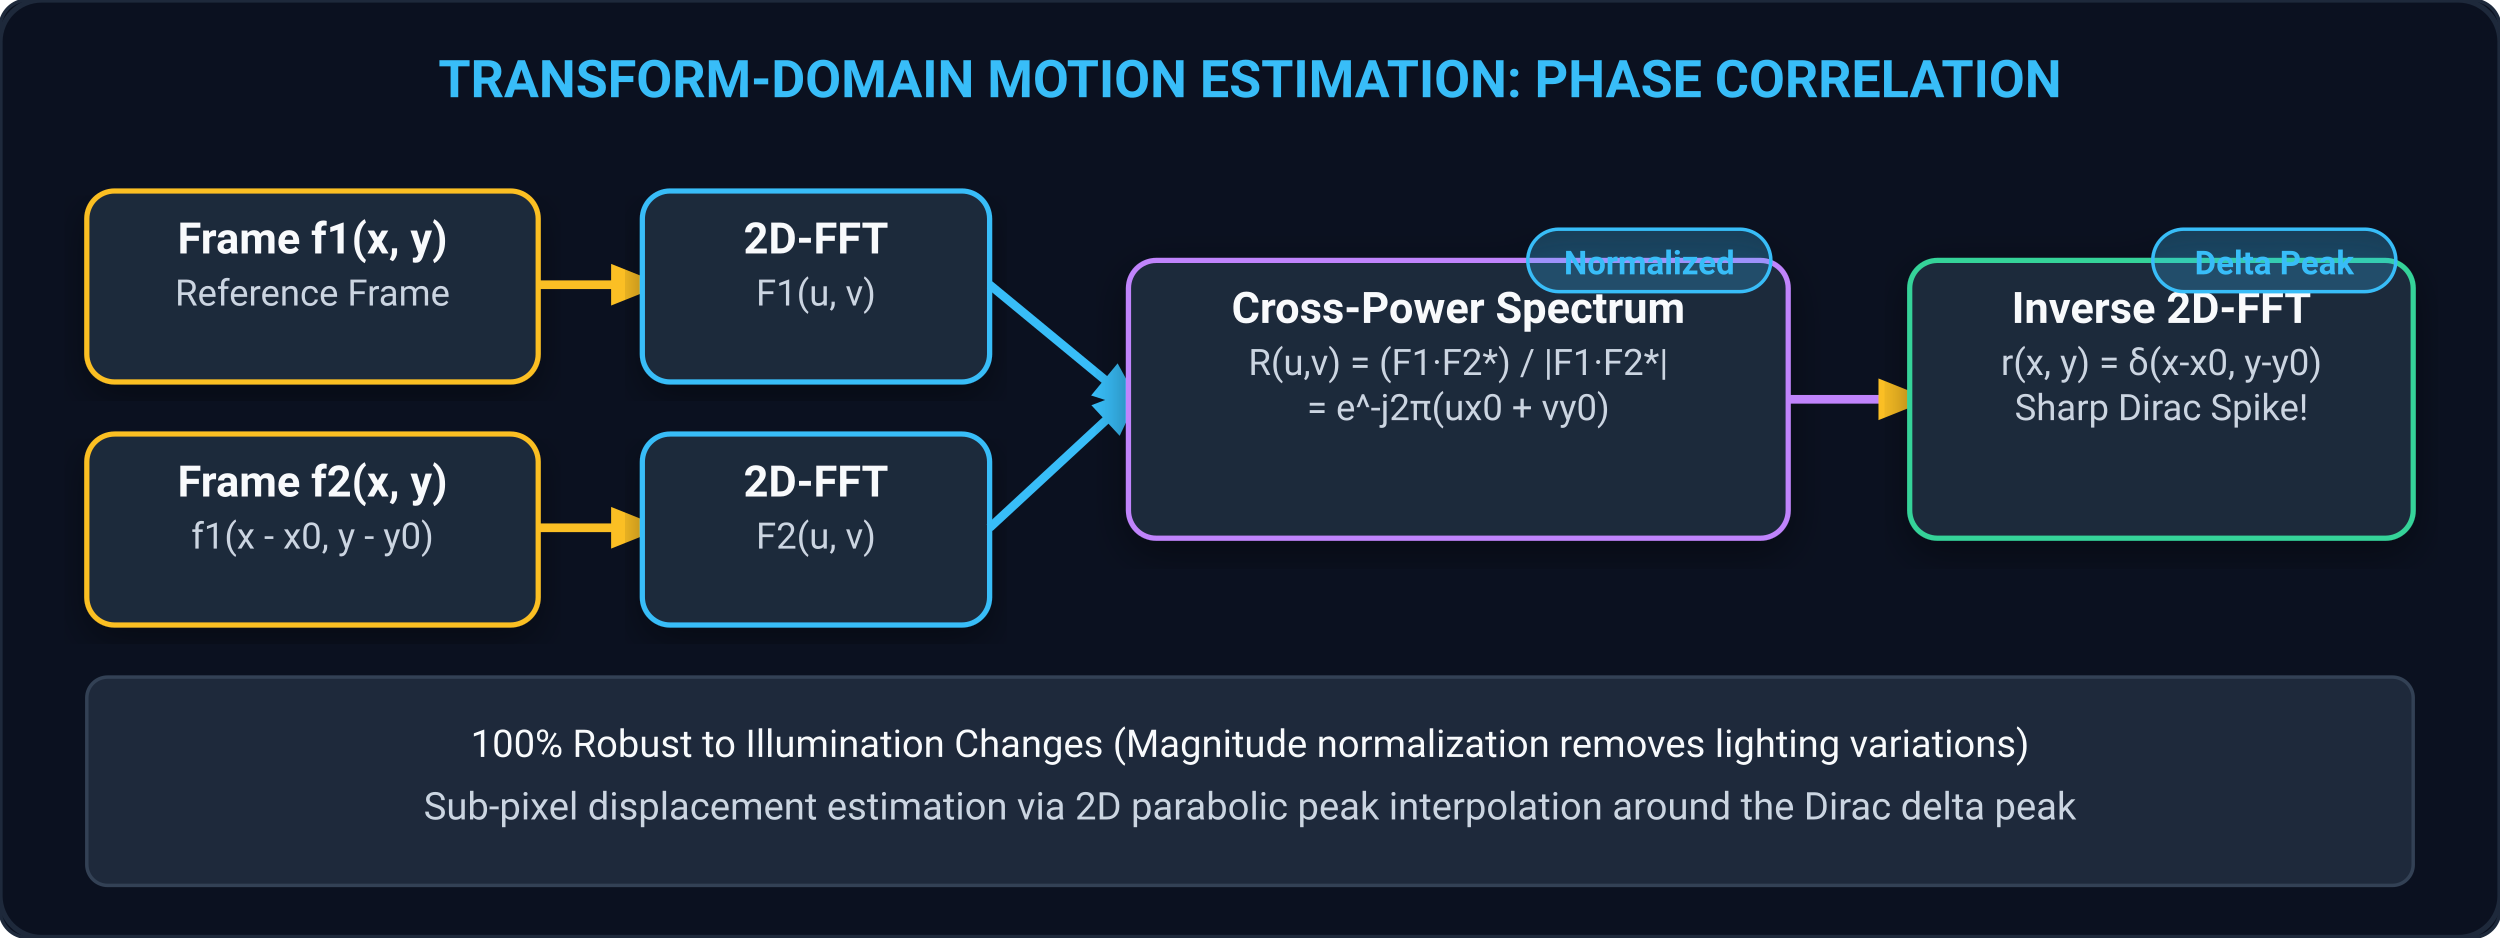
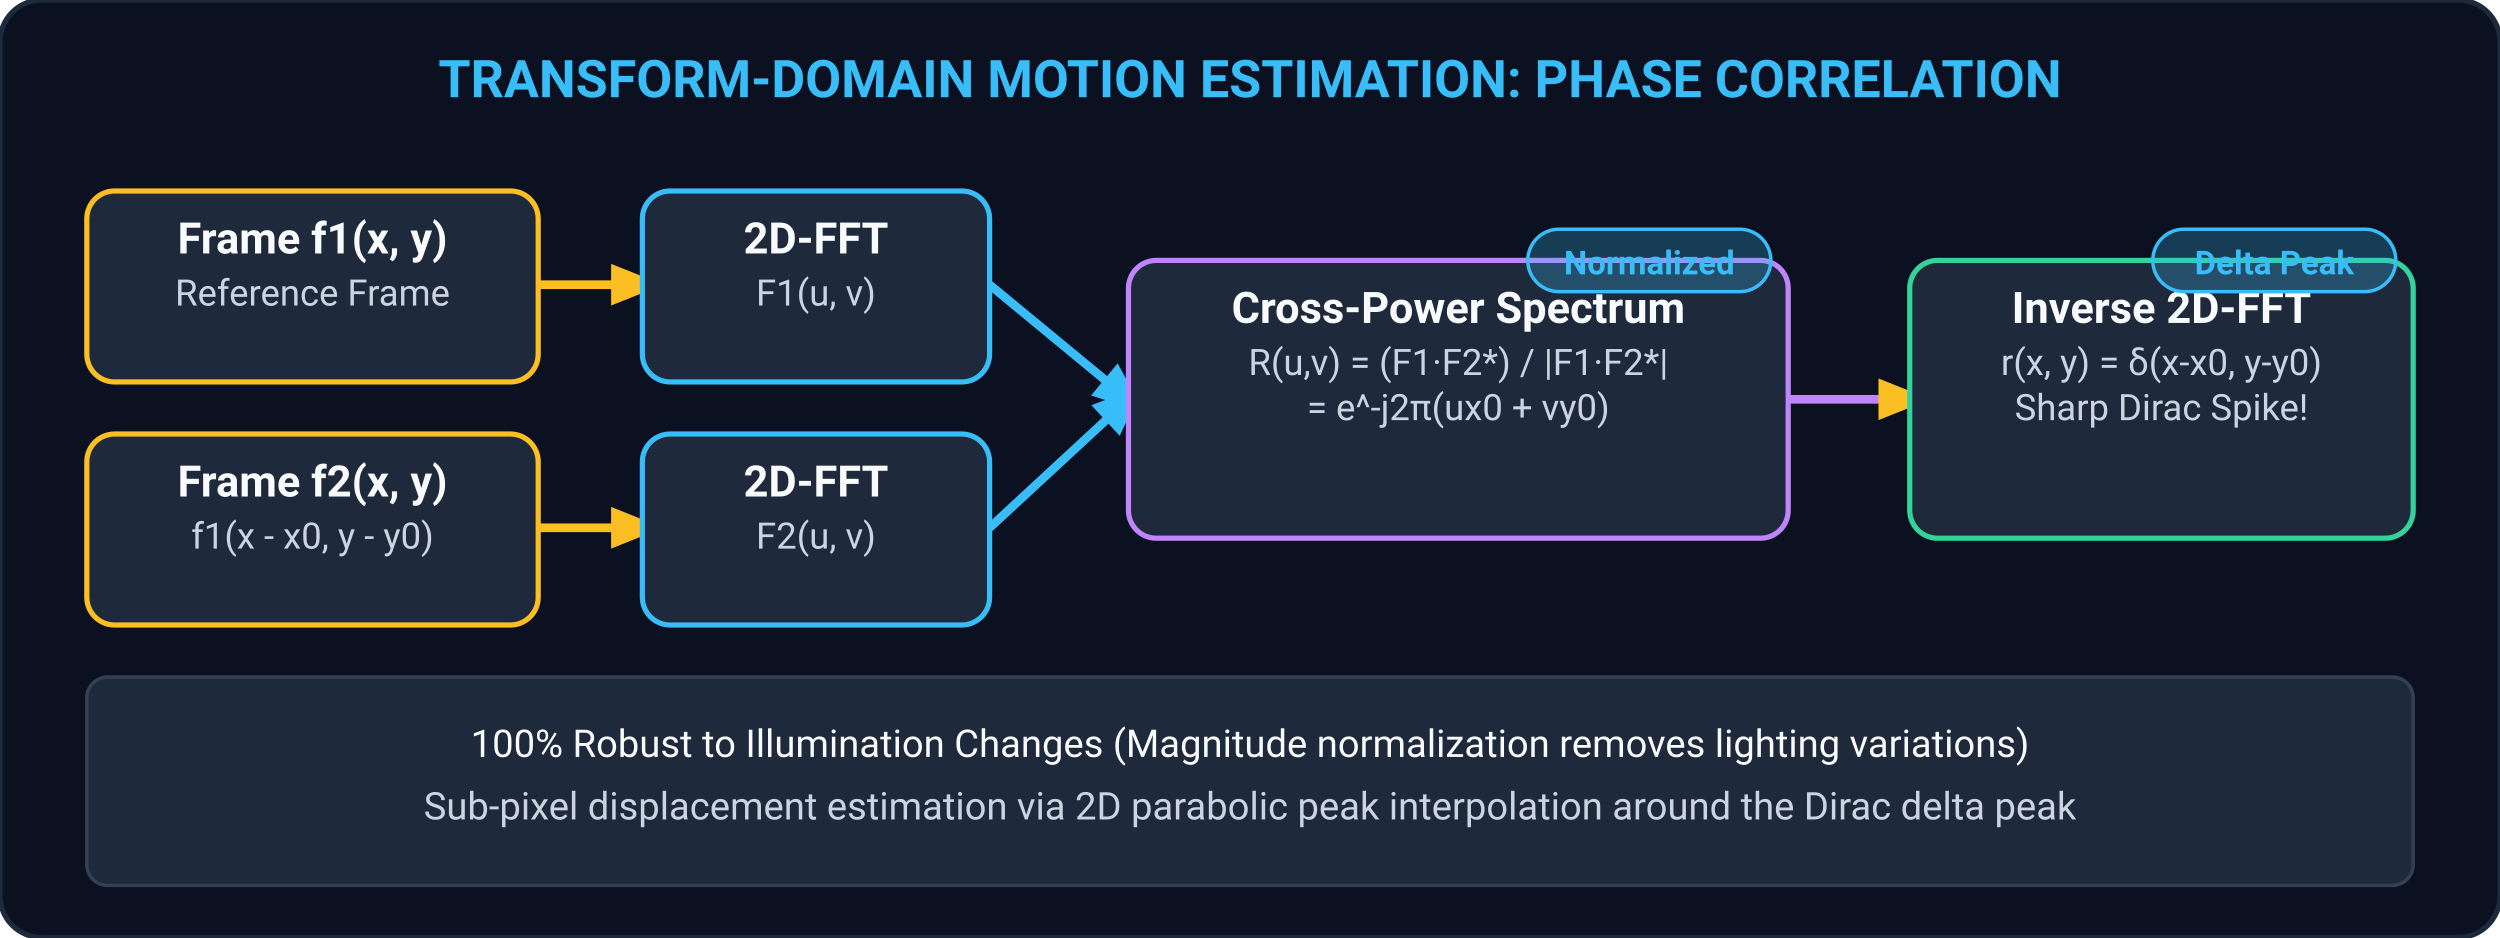
<svg xmlns="http://www.w3.org/2000/svg" viewBox="0 0 720 270" width="100%" height="270" class="flowchart-svg" style="max-width: 720px; width: 100%; height: auto; display: block; margin: 0 auto; font-family: -apple-system, BlinkMacSystemFont, 'Segoe UI', Roboto, Helvetica, Arial, sans-serif;">
-   <rect width="100%" height="100%" fill="#0b1120" rx="8" stroke="#1e293b" stroke-width="1" />
  <defs>
    <linearGradient id="gradCard" x1="0%" y1="0%" x2="100%" y2="100%">
      <stop offset="0%" stop-color="#1e293b" />
      <stop offset="100%" stop-color="#0f172a" />
    </linearGradient>
    <linearGradient id="gradCyan" x1="0%" y1="0%" x2="100%" y2="100%">
      <stop offset="0%" stop-color="#38bdf8" />
      <stop offset="100%" stop-color="#0284c7" />
    </linearGradient>
    <linearGradient id="gradEmerald" x1="0%" y1="0%" x2="100%" y2="100%">
      <stop offset="0%" stop-color="#34d399" />
      <stop offset="100%" stop-color="#059669" />
    </linearGradient>
    <linearGradient id="gradAmber" x1="0%" y1="0%" x2="100%" y2="100%">
      <stop offset="0%" stop-color="#fbbf24" />
      <stop offset="100%" stop-color="#d97706" />
    </linearGradient>
    <linearGradient id="gradPurple" x1="0%" y1="0%" x2="100%" y2="100%">
      <stop offset="0%" stop-color="#c084fc" />
      <stop offset="100%" stop-color="#9333ea" />
    </linearGradient>
    <linearGradient id="gradRose" x1="0%" y1="0%" x2="100%" y2="100%">
      <stop offset="0%" stop-color="#fb7185" />
      <stop offset="100%" stop-color="#e11d48" />
    </linearGradient>
-     <filter id="shadow" x="-5%" y="-5%" width="110%" height="115%">
-       <feDropShadow dx="0" dy="4" stdDeviation="6" flood-color="#000000" flood-opacity="0.4" />
-     </filter>
    <marker id="arrCyan" viewBox="0 0 10 10" refX="6" refY="5" markerWidth="6" markerHeight="6" orient="auto-start-reverse">
      <path d="M 0 1 L 10 5 L 0 9 z" fill="#38bdf8" />
    </marker>
    <marker id="arrEmerald" viewBox="0 0 10 10" refX="6" refY="5" markerWidth="6" markerHeight="6" orient="auto-start-reverse">
      <path d="M 0 1 L 10 5 L 0 9 z" fill="#34d399" />
    </marker>
    <marker id="arrAmber" viewBox="0 0 10 10" refX="6" refY="5" markerWidth="6" markerHeight="6" orient="auto-start-reverse">
      <path d="M 0 1 L 10 5 L 0 9 z" fill="#fbbf24" />
    </marker>
  </defs>
  <rect width="720" height="270" rx="12" fill="#0b1120" stroke="#1e293b" stroke-width="1.5" />
  <text x="360" y="28" font-size="15" font-weight="bold" fill="#38bdf8" text-anchor="middle">TRANSFORM-DOMAIN MOTION ESTIMATION: PHASE CORRELATION</text>
-   <g filter="url(#shadow)">
+   <g>
    <rect x="25" y="55" width="130" height="55" rx="8" fill="#1e293b" stroke="#fbbf24" stroke-width="1.5" />
    <text x="90.0" y="73" font-size="12.5" font-weight="700" fill="#f8fafc" text-anchor="middle">Frame f1(x, y)</text>
    <text x="90.0" y="88" font-size="10.5" fill="#cbd5e1" text-anchor="middle">Reference Frame</text>
  </g>
  <line x1="155" y1="82" x2="185" y2="82" stroke="#fbbf24" stroke-width="2.5" marker-end="url(#arrAmber)" />
-   <g filter="url(#shadow)">
+   <g>
    <rect x="185" y="55" width="100" height="55" rx="8" fill="#1e293b" stroke="#38bdf8" stroke-width="1.5" />
    <text x="235.0" y="73" font-size="12.5" font-weight="700" fill="#f8fafc" text-anchor="middle">2D-FFT</text>
    <text x="235.0" y="88" font-size="10.5" fill="#cbd5e1" text-anchor="middle">F1(u, v)</text>
  </g>
-   <g filter="url(#shadow)">
+   <g>
    <rect x="25" y="125" width="130" height="55" rx="8" fill="#1e293b" stroke="#fbbf24" stroke-width="1.5" />
    <text x="90.0" y="143" font-size="12.5" font-weight="700" fill="#f8fafc" text-anchor="middle">Frame f2(x, y)</text>
    <text x="90.0" y="158" font-size="10.5" fill="#cbd5e1" text-anchor="middle">f1(x - x0, y - y0)</text>
  </g>
  <line x1="155" y1="152" x2="185" y2="152" stroke="#fbbf24" stroke-width="2.5" marker-end="url(#arrAmber)" />
-   <g filter="url(#shadow)">
+   <g>
    <rect x="185" y="125" width="100" height="55" rx="8" fill="#1e293b" stroke="#38bdf8" stroke-width="1.5" />
    <text x="235.0" y="143" font-size="12.5" font-weight="700" fill="#f8fafc" text-anchor="middle">2D-FFT</text>
    <text x="235.0" y="158" font-size="10.5" fill="#cbd5e1" text-anchor="middle">F2(u, v)</text>
  </g>
  <line x1="285" y1="82" x2="325" y2="115" stroke="#38bdf8" stroke-width="2.5" marker-end="url(#arrCyan)" />
  <line x1="285" y1="152" x2="325" y2="115" stroke="#38bdf8" stroke-width="2.5" marker-end="url(#arrCyan)" />
-   <g filter="url(#shadow)">
+   <g>
    <rect x="325" y="75" width="190" height="80" rx="8" fill="#1e293b" stroke="#c084fc" stroke-width="1.5" />
    <text x="420.0" y="93" font-size="12.5" font-weight="700" fill="#f8fafc" text-anchor="middle">Cross-Power Spectrum</text>
    <text x="420.0" y="108" font-size="10.5" fill="#cbd5e1" text-anchor="middle">R(u,v) = (F1·F2*) / |F1·F2*|</text>
    <text x="420.0" y="121" font-size="10.5" fill="#cbd5e1" text-anchor="middle">= e^-j2π(ux0 + vy0)</text>
    <rect x="440" y="66" width="70" height="18" rx="9" fill="#38bdf8" fill-opacity="0.25" stroke="#38bdf8" stroke-width="1" />
    <text x="475" y="79" font-size="9.5" font-weight="700" fill="#38bdf8" text-anchor="middle">Normalized</text>
  </g>
  <line x1="515" y1="115" x2="550" y2="115" stroke="#c084fc" stroke-width="2.5" marker-end="url(#arrAmber)" />
-   <g filter="url(#shadow)">
+   <g>
    <rect x="550" y="75" width="145" height="80" rx="8" fill="#1e293b" stroke="#34d399" stroke-width="1.5" />
    <text x="622.5" y="93" font-size="12.5" font-weight="700" fill="#f8fafc" text-anchor="middle">Inverse 2D-FFT</text>
    <text x="622.5" y="108" font-size="10.5" fill="#cbd5e1" text-anchor="middle">r(x, y) = δ(x-x0, y-y0)</text>
    <text x="622.5" y="121" font-size="10.5" fill="#cbd5e1" text-anchor="middle">Sharp Dirac Spike!</text>
    <rect x="620" y="66" width="70" height="18" rx="9" fill="#38bdf8" fill-opacity="0.25" stroke="#38bdf8" stroke-width="1" />
    <text x="655" y="79" font-size="9.5" font-weight="700" fill="#38bdf8" text-anchor="middle">Delta Peak</text>
  </g>
  <rect x="25" y="195" width="670" height="60" rx="6" fill="#1e293b" stroke="#334155" />
  <text x="360" y="218" font-size="11" fill="#f8fafc" text-anchor="middle">100% Robust to Illumination Changes (Magnitude normalization removes lighting variations)</text>
  <text x="360" y="236" font-size="11" fill="#cbd5e1" text-anchor="middle">Sub-pixel displacement estimation via 2D parabolic peak interpolation around the Dirac delta peak</text>
</svg>
